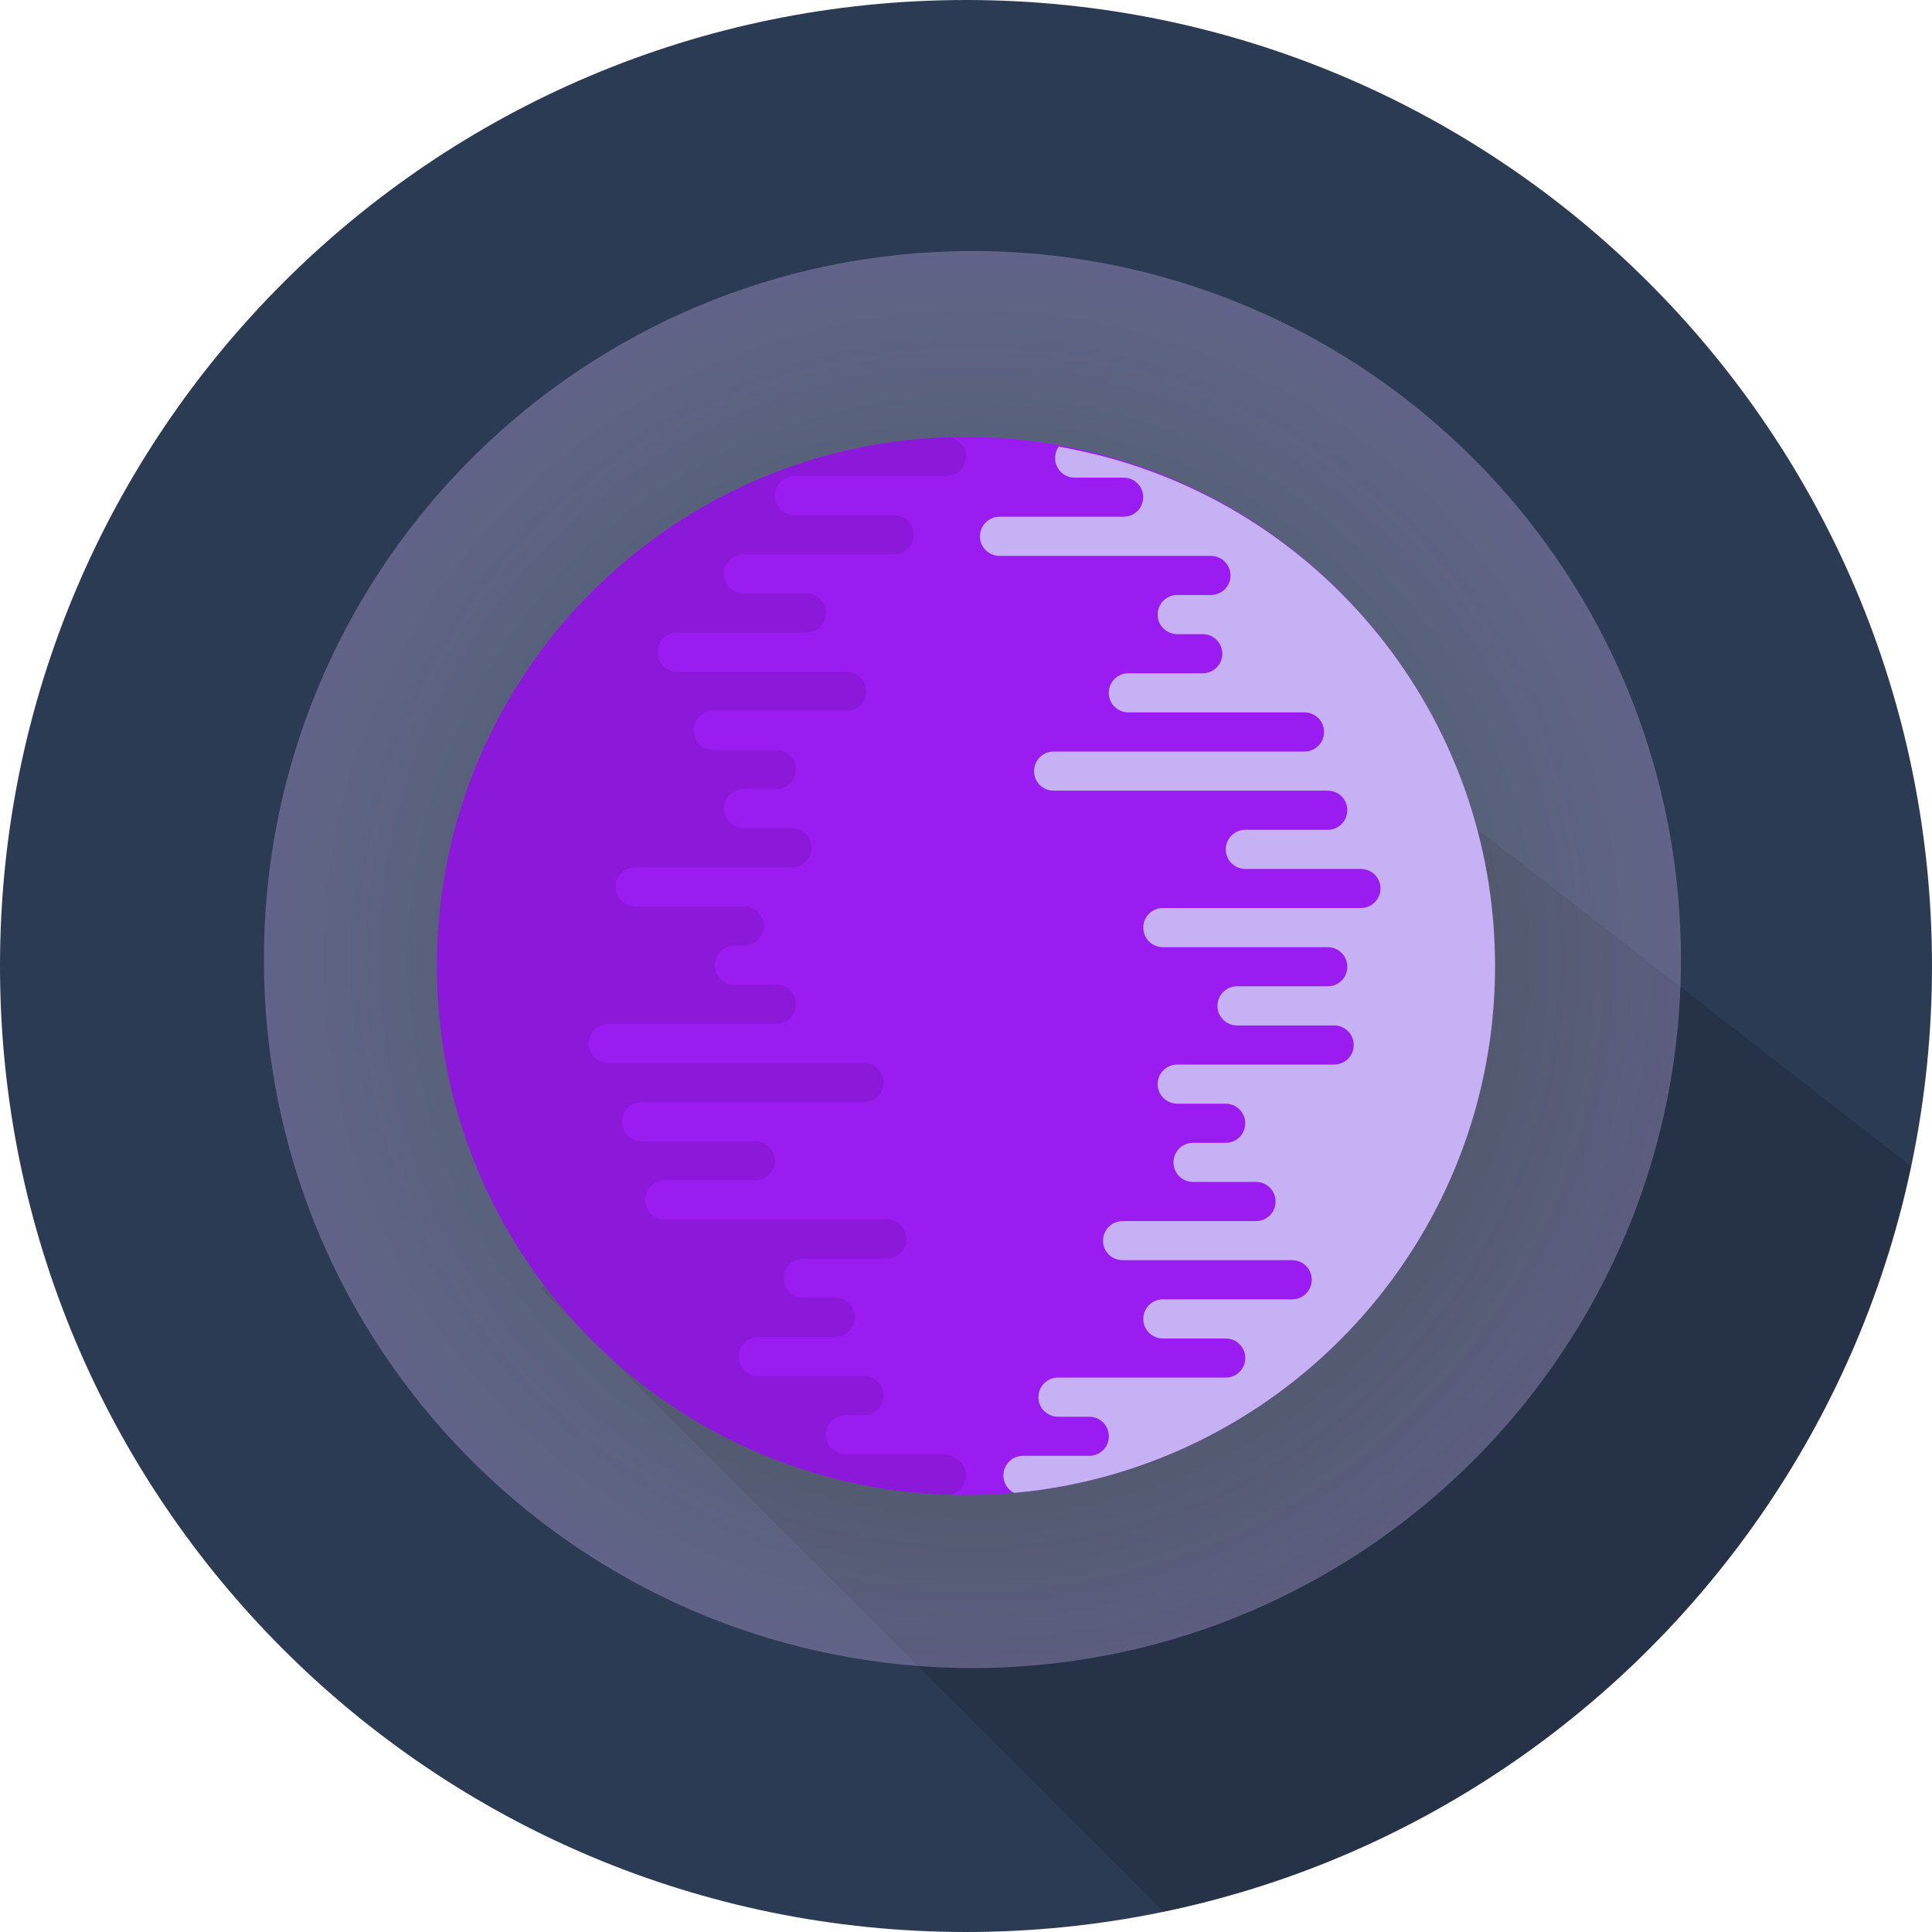
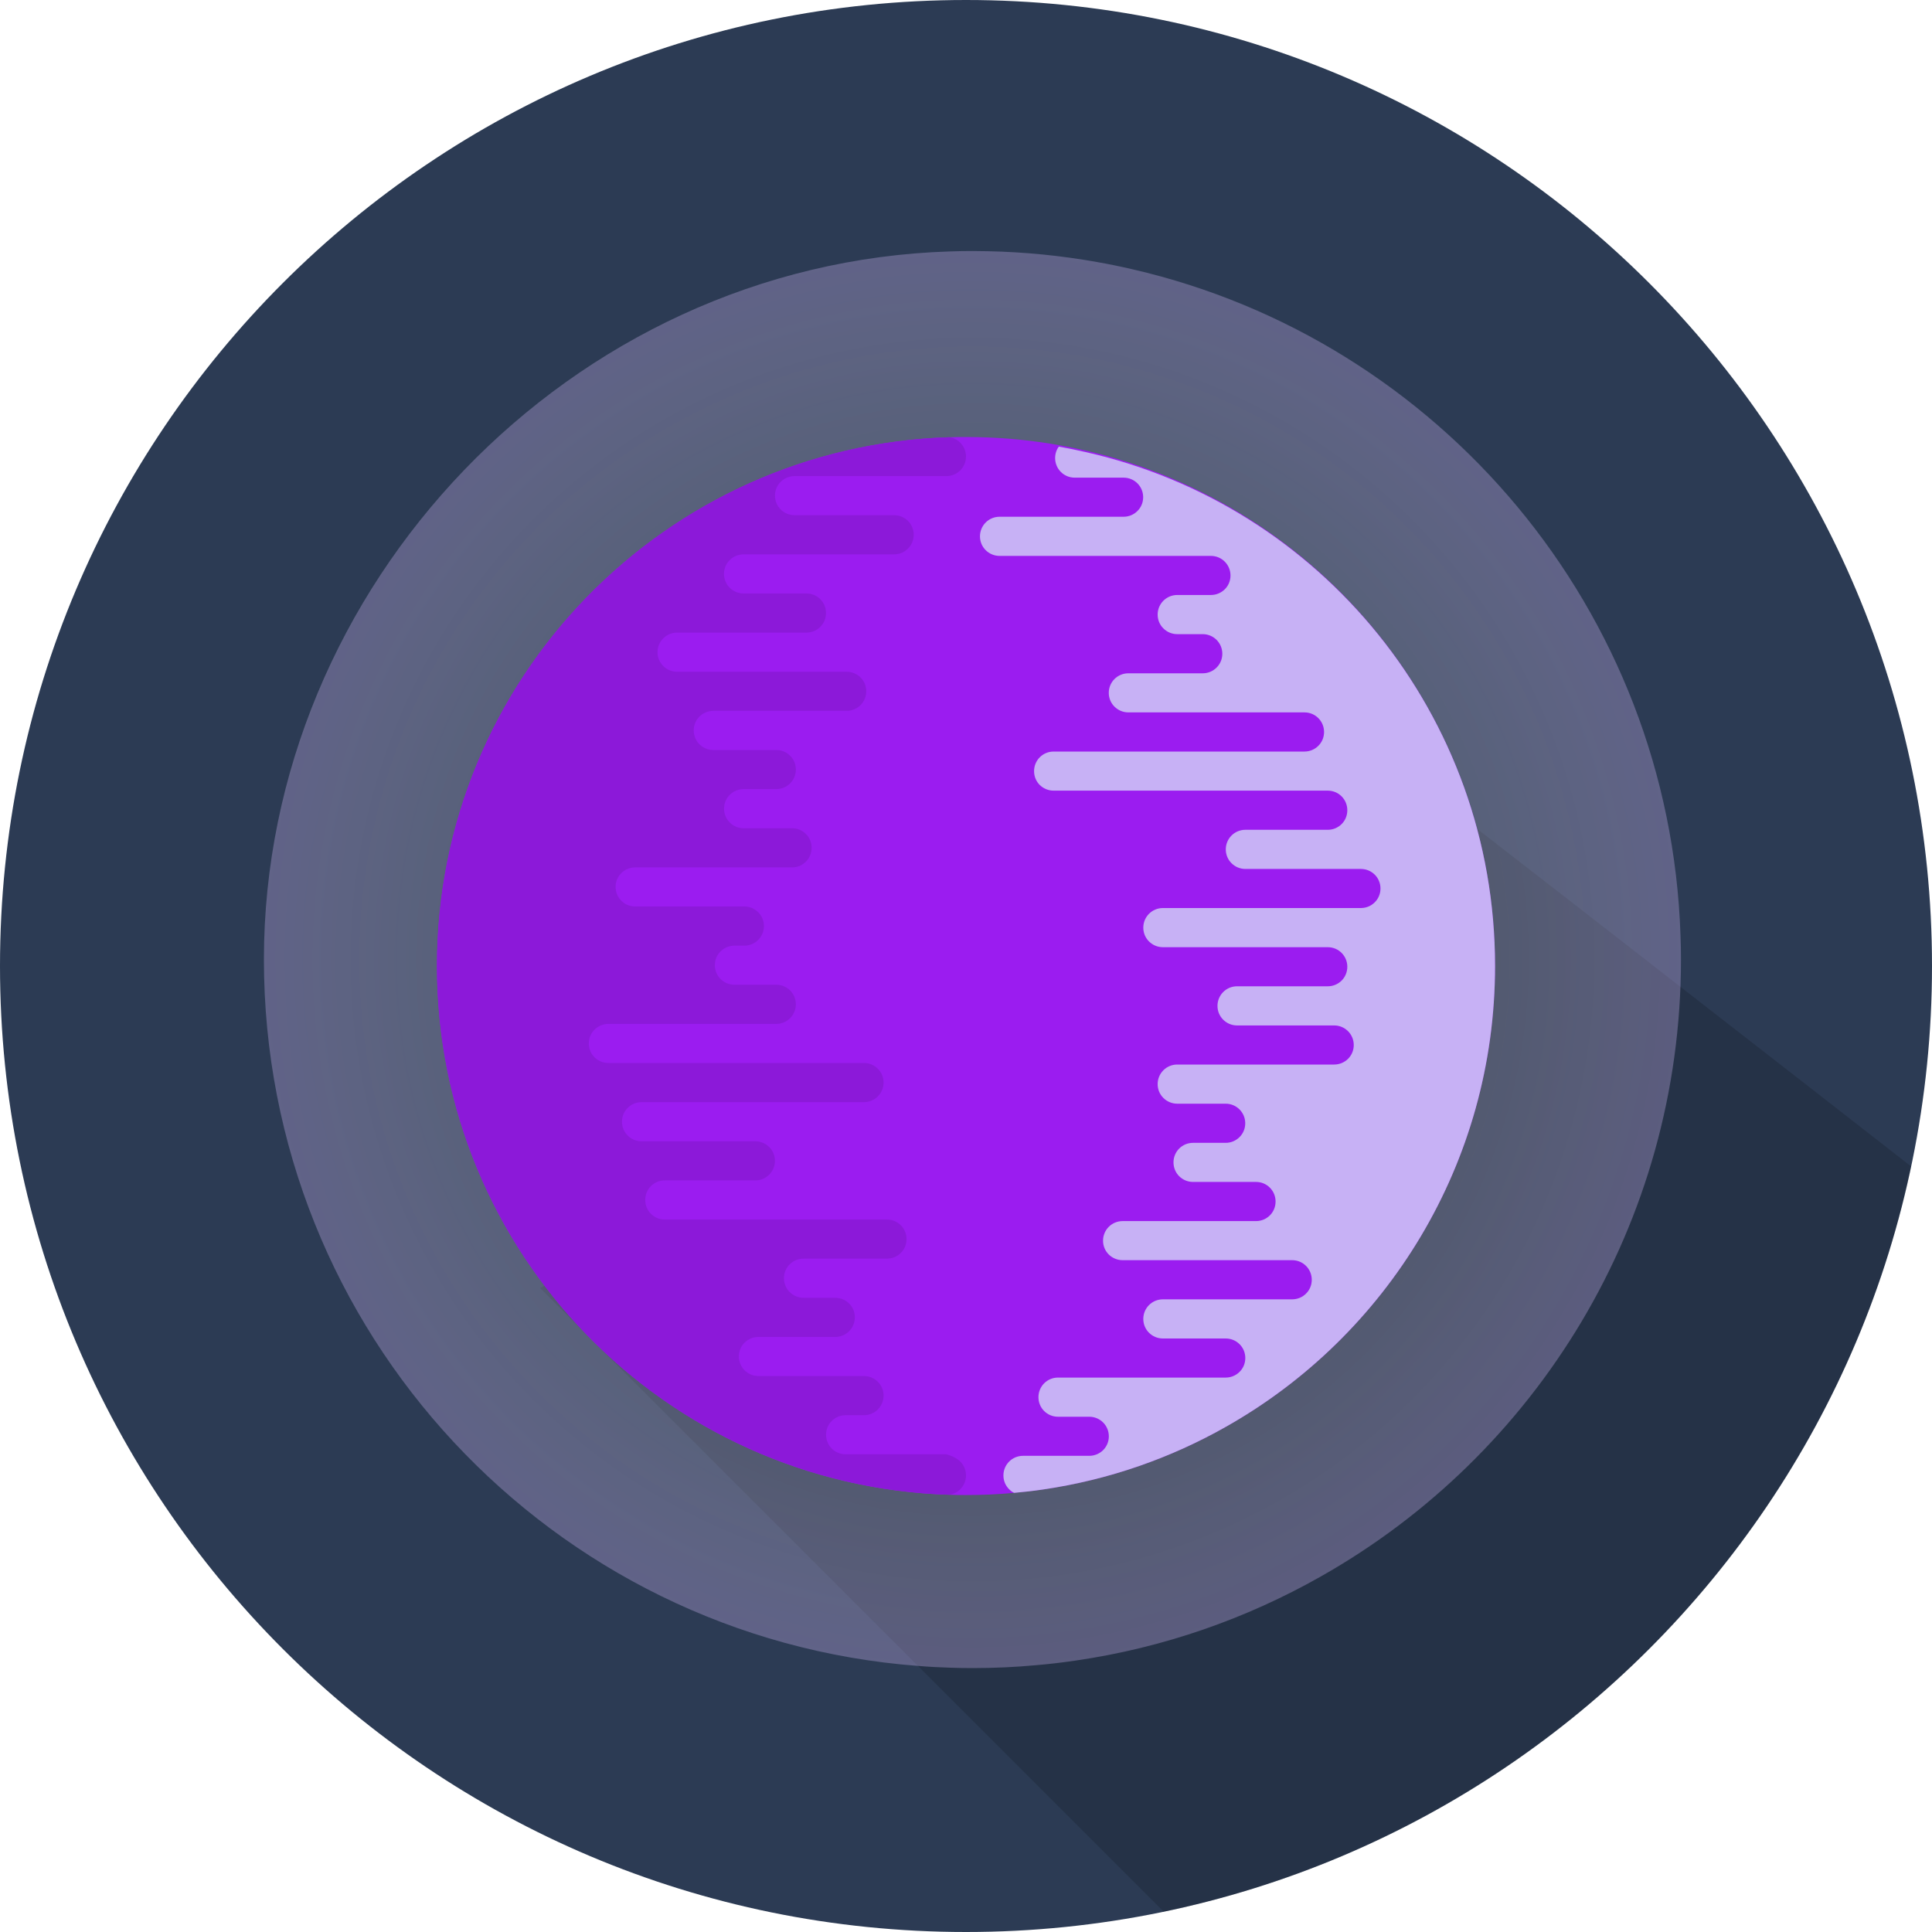
- <svg xmlns="http://www.w3.org/2000/svg" version="1.1" id="purple-planet_00000096019375299515812570000000081429442349401483_" x="0px" y="0px" viewBox="0 0 300 300" enable-background="new 0 0 300 300" xml:space="preserve">
-   <circle id="bg-circle" fill="#2C3B54" cx="150" cy="150" r="150" />
-   <path id="shadow" opacity="0.15" d="M296.76,181.12c-12.23,58.01-57.99,103.66-116.06,115.73l-96.84-96.84  c96.7-53.05,111.35-96.57,112.5-96.57C197.17,103.44,296.76,181.12,296.76,181.12z" />
-   <g id="purple-planet">
-     <radialGradient id="SVGID_1_" cx="151" cy="149" r="110.02" gradientUnits="userSpaceOnUse">
-       <stop offset="0" style="stop-color:#FFFFFF;stop-opacity:0" />
-       <stop offset="0.33" style="stop-color:#FDFCFF;stop-opacity:0.198" />
-       <stop offset="0.548" style="stop-color:#F8F3FF;stop-opacity:0.329" />
-       <stop offset="0.735" style="stop-color:#F0E4FF;stop-opacity:0.441" />
-       <stop offset="0.902" style="stop-color:#E3CFFF;stop-opacity:0.541" />
-       <stop offset="1" style="stop-color:#DABFFF;stop-opacity:0.6" />
+ <svg xmlns="http://www.w3.org/2000/svg" id="purple-planet" viewBox="0 0 300 300">
+   <defs>
+     <style>.cls-1{fill:#9b1cf0;}.cls-2{fill:#8c19d9;}.cls-3{fill:#2c3b54;}.cls-4{fill:#dcf6f7;opacity:.68;}.cls-4,.cls-5,.cls-6{isolation:isolate;}.cls-5{opacity:.15;}.cls-6{fill:url(#radial-gradient);opacity:.5;}</style>
+     <radialGradient id="radial-gradient" cx="151" cy="151" fx="151" fy="151" r="110.02" gradientTransform="translate(0 300) scale(1 -1)" gradientUnits="userSpaceOnUse">
+       <stop offset="0" stop-color="#fff" stop-opacity="0" />
+       <stop offset=".33" stop-color="#fdfcff" stop-opacity=".2" />
+       <stop offset=".55" stop-color="#f8f3ff" stop-opacity=".33" />
+       <stop offset=".73" stop-color="#f0e4ff" stop-opacity=".44" />
+       <stop offset=".9" stop-color="#e3cfff" stop-opacity=".54" />
+       <stop offset="1" stop-color="#dabfff" stop-opacity=".6" />
    </radialGradient>
-     <path opacity="0.5" fill="url(#SVGID_1_)" d="M261.02,148.99c0,41.1-22.54,76.95-55.95,95.82c-11.56,6.55-24.41,11.06-38.09,13.05   c-1.99,0.29-3.97,0.53-5.99,0.7c-3.29,0.31-6.62,0.46-10,0.46c-1.15,0-2.29-0.02-3.43-0.06c-1.69-0.05-3.37-0.14-5.03-0.28   c-56.8-4.32-101.55-51.79-101.55-109.69c0-59.6,47.42-108.14,106.58-109.95c1.14-0.04,2.28-0.06,3.43-0.06   c0.81,0,1.61,0.02,2.41,0.03c5.76,0.12,11.4,0.69,16.9,1.67c1.89,0.33,3.74,0.71,5.58,1.14c47.64,11,83.42,52.94,85.07,103.49   C261,146.53,261.02,147.76,261.02,148.99z" />
-     <path fill="#9B1CF0" d="M232.15,149.99c0,30.69-16.83,57.46-41.77,71.55c-8.63,4.89-18.22,8.26-28.44,9.75   c-1.48,0.22-2.97,0.39-4.47,0.52c-2.46,0.23-4.94,0.34-7.46,0.34c-0.86,0-1.71-0.01-2.56-0.04c-44.18-1.35-79.58-37.61-79.58-82.11   c0-44.5,35.4-80.74,79.58-82.1c0.85-0.03,1.7-0.04,2.56-0.04c0.6,0,1.2,0.01,1.8,0.02c4.3,0.09,8.51,0.51,12.62,1.24   c1.41,0.25,2.79,0.53,4.17,0.85C205.01,78.38,232.15,111.02,232.15,149.99z" />
-     <path fill="#8C19D9" d="M149.11,226.95c0.56,0.55,0.89,1.31,0.89,2.15c0,1.52-1.11,2.78-2.58,3   c-44.18-1.35-79.58-37.61-79.58-82.11c0-44.5,35.4-80.74,79.58-82.1c1.46,0.22,2.58,1.48,2.58,3c0,1.68-1.36,3.04-3.04,3.04h-23.58   c-0.84,0-1.6,0.34-2.15,0.88c-0.56,0.55-0.89,1.31-0.89,2.15c0,1.68,1.36,3.04,3.04,3.04h15.46c0.84,0,1.6,0.34,2.15,0.89   c0.56,0.55,0.89,1.31,0.89,2.15c0,1.68-1.36,3.04-3.04,3.04h-23.38c-0.84,0-1.6,0.34-2.15,0.89c-0.56,0.55-0.89,1.31-0.89,2.15   c0,1.68,1.36,3.03,3.04,3.03h9.77c0.84,0,1.59,0.34,2.15,0.89c0.55,0.55,0.88,1.31,0.88,2.15c0,1.68-1.35,3.04-3.03,3.04h-20.09   c-0.84,0-1.6,0.34-2.15,0.89c-0.56,0.55-0.89,1.31-0.89,2.15c0,1.68,1.36,3.04,3.04,3.04h26.33c0.84,0,1.6,0.34,2.15,0.88   c0.56,0.55,0.89,1.31,0.89,2.15c0,1.68-1.36,3.04-3.04,3.04h-20.71c-0.84,0-1.6,0.34-2.15,0.89c-0.56,0.55-0.89,1.31-0.89,2.15   c0,1.68,1.36,3.04,3.04,3.04h9.78c0.84,0,1.6,0.34,2.15,0.89c0.56,0.55,0.89,1.31,0.89,2.15c0,1.68-1.36,3.03-3.04,3.03h-5.07   c-0.84,0-1.6,0.34-2.15,0.89c-0.56,0.55-0.89,1.31-0.89,2.15c0,1.68,1.36,3.04,3.04,3.04h7.52c0.84,0,1.6,0.34,2.15,0.89   c0.56,0.55,0.89,1.31,0.89,2.15c0,1.68-1.36,3.04-3.04,3.04H98.63c-0.84,0-1.6,0.34-2.15,0.88c-0.56,0.55-0.89,1.31-0.89,2.15   c0,1.68,1.36,3.04,3.04,3.04h16.95c0.84,0,1.6,0.34,2.15,0.89c0.56,0.55,0.89,1.31,0.89,2.15c0,1.68-1.36,3.04-3.04,3.04h-1.54   c-0.84,0-1.6,0.34-2.15,0.89c-0.56,0.55-0.89,1.31-0.89,2.14c0,1.68,1.36,3.04,3.04,3.04h6.5c0.84,0,1.6,0.34,2.15,0.89   c0.56,0.55,0.89,1.31,0.89,2.15c0,1.68-1.36,3.04-3.04,3.04H94.47c-0.84,0-1.6,0.34-2.15,0.89c-0.56,0.55-0.89,1.31-0.89,2.15   c0,1.68,1.36,3.03,3.04,3.03h39.69c0.84,0,1.6,0.34,2.15,0.89c0.56,0.55,0.89,1.31,0.89,2.15c0,1.68-1.36,3.04-3.04,3.04H99.62   c-0.84,0-1.6,0.34-2.15,0.89c-0.56,0.55-0.89,1.31-0.89,2.15c0,1.68,1.36,3.04,3.04,3.04h17.67c0.84,0,1.6,0.34,2.15,0.88   c0.56,0.56,0.89,1.31,0.89,2.15c0,1.68-1.36,3.04-3.04,3.04h-14.07c-0.84,0-1.6,0.34-2.15,0.89c-0.55,0.55-0.88,1.31-0.88,2.15   c0,1.68,1.35,3.04,3.03,3.04h34.51c0.84,0,1.6,0.34,2.15,0.89c0.56,0.55,0.89,1.31,0.89,2.15c0,1.68-1.36,3.03-3.04,3.03h-12.96   c-0.84,0-1.6,0.34-2.15,0.89c-0.56,0.55-0.89,1.31-0.89,2.15c0,1.68,1.36,3.04,3.04,3.04h4.93c0.84,0,1.6,0.34,2.15,0.89   c0.56,0.55,0.89,1.31,0.89,2.15c0,1.68-1.36,3.04-3.04,3.04h-11.93c-0.84,0-1.6,0.34-2.15,0.88c-0.56,0.56-0.89,1.31-0.89,2.15   c0,1.68,1.36,3.04,3.04,3.04h16.39c0.84,0,1.6,0.34,2.15,0.89c0.56,0.55,0.89,1.31,0.89,2.15c0,1.68-1.36,3.04-3.04,3.04h-2.85   c-0.84,0-1.6,0.34-2.15,0.89c-0.56,0.55-0.89,1.31-0.89,2.15c0,1.68,1.36,3.03,3.04,3.03h15.65   C147.8,226.06,148.56,226.4,149.11,226.95z" />
-     <path opacity="0.68" fill="#DCF6F7" d="M232.15,149.99c0,30.69-16.83,57.46-41.77,71.55c-8.63,4.89-18.22,8.26-28.44,9.75   c-1.48,0.22-2.97,0.39-4.47,0.52c-0.28-0.13-0.55-0.33-0.77-0.56c-0.56-0.55-0.89-1.31-0.89-2.15c0-1.68,1.36-3.04,3.04-3.04h10.29   c0.84,0,1.6-0.34,2.15-0.88c0.56-0.56,0.89-1.31,0.89-2.15c0-1.68-1.36-3.04-3.04-3.04h-4.86c-0.84,0-1.6-0.34-2.15-0.89   c-0.55-0.55-0.88-1.31-0.88-2.15c0-1.68,1.35-3.04,3.03-3.04h26.05c0.84,0,1.6-0.34,2.15-0.89c0.56-0.55,0.89-1.31,0.89-2.15   c0-1.68-1.36-3.03-3.04-3.03h-9.76c-0.84,0-1.6-0.34-2.15-0.89c-0.56-0.55-0.89-1.31-0.89-2.15c0-1.68,1.36-3.04,3.04-3.04h20.08   c0.84,0,1.6-0.34,2.15-0.89c0.56-0.55,0.89-1.31,0.89-2.15c0-1.68-1.36-3.04-3.04-3.04h-26.33c-0.84,0-1.6-0.34-2.15-0.88   c-0.56-0.56-0.89-1.31-0.89-2.15c0-1.68,1.36-3.04,3.04-3.04h20.72c0.84,0,1.59-0.34,2.15-0.89c0.55-0.55,0.88-1.31,0.88-2.15   c0-1.68-1.35-3.04-3.03-3.04h-9.79c-0.84,0-1.6-0.34-2.15-0.89c-0.55-0.55-0.88-1.31-0.88-2.15c0-1.68,1.35-3.03,3.03-3.03h5.07   c0.84,0,1.6-0.34,2.15-0.89c0.56-0.55,0.89-1.31,0.89-2.15c0-1.68-1.36-3.04-3.04-3.04h-7.52c-0.84,0-1.6-0.34-2.15-0.89   c-0.56-0.55-0.89-1.31-0.89-2.15c0-1.68,1.36-3.04,3.04-3.04h24.37c0.84,0,1.6-0.34,2.15-0.88c0.56-0.56,0.89-1.31,0.89-2.15   c0-1.68-1.36-3.04-3.04-3.04h-15.08c-0.84,0-1.6-0.34-2.15-0.89c-0.56-0.55-0.89-1.31-0.89-2.15c0-1.68,1.36-3.04,3.04-3.04h14.09   c0.84,0,1.6-0.34,2.15-0.89c0.55-0.55,0.88-1.31,0.88-2.15c0-1.67-1.35-3.03-3.03-3.03h-25.61c-0.84,0-1.6-0.34-2.15-0.89   c-0.56-0.55-0.89-1.31-0.89-2.15c0-1.68,1.36-3.04,3.04-3.04h30.75c0.84,0,1.6-0.34,2.15-0.89c0.56-0.55,0.89-1.31,0.89-2.15   c0-1.68-1.36-3.03-3.04-3.03h-17.94c-0.84,0-1.6-0.34-2.15-0.89c-0.56-0.55-0.89-1.31-0.89-2.15c0-1.68,1.36-3.04,3.04-3.04h12.8   c0.84,0,1.6-0.34,2.15-0.89c0.55-0.55,0.88-1.31,0.88-2.15c0-1.68-1.35-3.04-3.03-3.04H163.6c-0.84,0-1.59-0.34-2.15-0.88   c-0.55-0.55-0.88-1.31-0.88-2.15c0-1.68,1.35-3.04,3.03-3.04h38.96c0.84,0,1.6-0.34,2.15-0.89c0.56-0.55,0.89-1.31,0.89-2.15   c0-1.68-1.36-3.04-3.04-3.04h-27.35c-0.84,0-1.6-0.34-2.15-0.89c-0.56-0.55-0.89-1.31-0.89-2.15c0-1.68,1.36-3.03,3.04-3.03h11.55   c0.84,0,1.6-0.34,2.15-0.89c0.56-0.55,0.89-1.31,0.89-2.15c0-1.68-1.36-3.04-3.04-3.04h-3.96c-0.84,0-1.6-0.34-2.15-0.89   c-0.56-0.55-0.89-1.31-0.89-2.15c0-1.68,1.36-3.04,3.04-3.04h5.23c0.84,0,1.6-0.34,2.15-0.88c0.56-0.55,0.89-1.31,0.89-2.15   c0-1.68-1.36-3.04-3.04-3.04h-32.82c-0.84,0-1.6-0.34-2.15-0.89c-0.56-0.55-0.89-1.31-0.89-2.15c0-1.68,1.36-3.04,3.04-3.04h19.26   c0.84,0,1.6-0.34,2.15-0.89c0.56-0.55,0.89-1.31,0.89-2.15c0-1.68-1.36-3.03-3.04-3.03h-7.6c-1.68,0-3.03-1.36-3.03-3.04   c0-0.67,0.21-1.29,0.57-1.78c1.41,0.25,2.79,0.53,4.17,0.85C205.01,78.38,232.15,111.02,232.15,149.99z" />
+   </defs>
+   <circle id="bg-circle" class="cls-3" cx="150" cy="150" r="150" />
+   <path id="shadow" class="cls-5" d="M296.76,181.12c-12.23,58.01-57.99,103.66-116.06,115.73l-96.84-96.84c96.7-53.05,111.35-96.57,112.5-96.57,.81,0,100.4,77.68,100.4,77.68Z" />
+   <g id="purple-planet-2">
+     <path class="cls-6" d="M261.02,148.99c0,41.1-22.54,76.95-55.95,95.82-11.56,6.55-24.41,11.06-38.09,13.05-1.99,.29-3.97,.53-5.99,.7-3.29,.31-6.62,.46-10,.46-1.15,0-2.29-.02-3.43-.06-1.69-.05-3.37-.14-5.03-.28-56.8-4.32-101.55-51.79-101.55-109.69S88.4,40.85,147.56,39.04c1.14-.04,2.28-.06,3.43-.06,.81,0,1.61,.02,2.41,.03,5.76,.12,11.4,.69,16.9,1.67,1.89,.33,3.74,.71,5.58,1.14,47.64,11,83.42,52.94,85.07,103.49,.05,1.22,.07,2.45,.07,3.68Z" />
+     <path class="cls-1" d="M232.15,149.99c0,30.69-16.83,57.46-41.77,71.55-8.63,4.89-18.22,8.26-28.44,9.75-1.48,.22-2.97,.39-4.47,.52-2.46,.23-4.94,.34-7.46,.34-.86,0-1.71,0-2.56-.04-44.18-1.35-79.58-37.61-79.58-82.11s35.4-80.74,79.58-82.1c.85-.03,1.7-.04,2.56-.04,.6,0,1.2,.01,1.8,.02,4.3,.09,8.51,.51,12.62,1.24,1.41,.25,2.79,.53,4.17,.85,36.41,8.41,63.55,41.05,63.55,80.02Z" />
+     <path class="cls-2" d="M149.11,226.95c.56,.55,.89,1.31,.89,2.15,0,1.52-1.11,2.78-2.58,3-44.18-1.35-79.58-37.61-79.58-82.11s35.4-80.74,79.58-82.1c1.46,.22,2.58,1.48,2.58,3,0,1.68-1.36,3.04-3.04,3.04h-23.58c-.84,0-1.6,.34-2.15,.88-.56,.55-.89,1.31-.89,2.15,0,1.68,1.36,3.04,3.04,3.04h15.46c.84,0,1.6,.34,2.15,.89,.56,.55,.89,1.31,.89,2.15,0,1.68-1.36,3.04-3.04,3.04h-23.38c-.84,0-1.6,.34-2.15,.89-.56,.55-.89,1.31-.89,2.15,0,1.68,1.36,3.03,3.04,3.03h9.77c.84,0,1.59,.34,2.15,.89,.55,.55,.88,1.31,.88,2.15,0,1.68-1.35,3.04-3.03,3.04h-20.09c-.84,0-1.6,.34-2.15,.89-.56,.55-.89,1.31-.89,2.15,0,1.68,1.36,3.04,3.04,3.04h26.33c.84,0,1.6,.34,2.15,.88,.56,.55,.89,1.31,.89,2.15,0,1.68-1.36,3.04-3.04,3.04h-20.71c-.84,0-1.6,.34-2.15,.89-.56,.55-.89,1.31-.89,2.15,0,1.68,1.36,3.04,3.04,3.04h9.78c.84,0,1.6,.34,2.15,.89,.56,.55,.89,1.31,.89,2.15,0,1.68-1.36,3.03-3.04,3.03h-5.07c-.84,0-1.6,.34-2.15,.89-.56,.55-.89,1.31-.89,2.15,0,1.68,1.36,3.04,3.04,3.04h7.52c.84,0,1.6,.34,2.15,.89,.56,.55,.89,1.31,.89,2.15,0,1.68-1.36,3.04-3.04,3.04h-24.36c-.84,0-1.6,.34-2.15,.88-.56,.55-.89,1.31-.89,2.15,0,1.68,1.36,3.04,3.04,3.04h16.95c.84,0,1.6,.34,2.15,.89,.56,.55,.89,1.31,.89,2.15,0,1.68-1.36,3.04-3.04,3.04h-1.54c-.84,0-1.6,.34-2.15,.89-.56,.55-.89,1.31-.89,2.14,0,1.68,1.36,3.04,3.04,3.04h6.5c.84,0,1.6,.34,2.15,.89,.56,.55,.89,1.31,.89,2.15,0,1.68-1.36,3.04-3.04,3.04h-26.07c-.84,0-1.6,.34-2.15,.89-.56,.55-.89,1.31-.89,2.15,0,1.68,1.36,3.03,3.04,3.03h39.69c.84,0,1.6,.34,2.15,.89,.56,.55,.89,1.31,.89,2.15,0,1.68-1.36,3.04-3.04,3.04h-34.54c-.84,0-1.6,.34-2.15,.89-.56,.55-.89,1.31-.89,2.15,0,1.68,1.36,3.04,3.04,3.04h17.67c.84,0,1.6,.34,2.15,.88,.56,.56,.89,1.31,.89,2.15,0,1.68-1.36,3.04-3.04,3.04h-14.07c-.84,0-1.6,.34-2.15,.89s-.88,1.31-.88,2.15c0,1.68,1.35,3.04,3.03,3.04h34.51c.84,0,1.6,.34,2.15,.89,.56,.55,.89,1.31,.89,2.15,0,1.68-1.36,3.03-3.04,3.03h-12.96c-.84,0-1.6,.34-2.15,.89-.56,.55-.89,1.31-.89,2.15,0,1.68,1.36,3.04,3.04,3.04h4.93c.84,0,1.6,.34,2.15,.89,.56,.55,.89,1.31,.89,2.15,0,1.68-1.36,3.04-3.04,3.04h-11.93c-.84,0-1.6,.34-2.15,.88-.56,.56-.89,1.31-.89,2.15,0,1.68,1.36,3.04,3.04,3.04h16.39c.84,0,1.6,.34,2.15,.89,.56,.55,.89,1.31,.89,2.15,0,1.68-1.36,3.04-3.04,3.04h-2.85c-.84,0-1.6,.34-2.15,.89-.56,.55-.89,1.31-.89,2.15,0,1.68,1.36,3.03,3.04,3.03h15.65c.84,.24,1.6,.58,2.15,1.13Z" />
+     <path class="cls-4" d="M232.15,149.99c0,30.69-16.83,57.46-41.77,71.55-8.63,4.89-18.22,8.26-28.44,9.75-1.48,.22-2.97,.39-4.47,.52-.28-.13-.55-.33-.77-.56-.56-.55-.89-1.31-.89-2.15,0-1.68,1.36-3.04,3.04-3.04h10.29c.84,0,1.6-.34,2.15-.88,.56-.56,.89-1.31,.89-2.15,0-1.68-1.36-3.04-3.04-3.04h-4.86c-.84,0-1.6-.34-2.15-.89-.55-.55-.88-1.31-.88-2.15,0-1.68,1.35-3.04,3.03-3.04h26.05c.84,0,1.6-.34,2.15-.89,.56-.55,.89-1.31,.89-2.15,0-1.68-1.36-3.03-3.04-3.03h-9.76c-.84,0-1.6-.34-2.15-.89-.56-.55-.89-1.31-.89-2.15,0-1.68,1.36-3.04,3.04-3.04h20.08c.84,0,1.6-.34,2.15-.89,.56-.55,.89-1.31,.89-2.15,0-1.68-1.36-3.04-3.04-3.04h-26.33c-.84,0-1.6-.34-2.15-.88-.56-.56-.89-1.31-.89-2.15,0-1.68,1.36-3.04,3.04-3.04h20.72c.84,0,1.59-.34,2.15-.89,.55-.55,.88-1.31,.88-2.15,0-1.68-1.35-3.04-3.03-3.04h-9.79c-.84,0-1.6-.34-2.15-.89-.55-.55-.88-1.31-.88-2.15,0-1.68,1.35-3.03,3.03-3.03h5.07c.84,0,1.6-.34,2.15-.89,.56-.55,.89-1.31,.89-2.15,0-1.68-1.36-3.04-3.04-3.04h-7.52c-.84,0-1.6-.34-2.15-.89-.56-.55-.89-1.31-.89-2.15,0-1.68,1.36-3.04,3.04-3.04h24.37c.84,0,1.6-.34,2.15-.88,.56-.56,.89-1.31,.89-2.15,0-1.68-1.36-3.04-3.04-3.04h-15.08c-.84,0-1.6-.34-2.15-.89-.56-.55-.89-1.31-.89-2.15,0-1.68,1.36-3.04,3.04-3.04h14.09c.84,0,1.6-.34,2.15-.89,.55-.55,.88-1.31,.88-2.15,0-1.67-1.35-3.03-3.03-3.03h-25.61c-.84,0-1.6-.34-2.15-.89-.56-.55-.89-1.31-.89-2.15,0-1.68,1.36-3.04,3.04-3.04h30.75c.84,0,1.6-.34,2.15-.89,.56-.55,.89-1.31,.89-2.15,0-1.68-1.36-3.03-3.04-3.03h-17.94c-.84,0-1.6-.34-2.15-.89-.56-.55-.89-1.31-.89-2.15,0-1.68,1.36-3.04,3.04-3.04h12.8c.84,0,1.6-.34,2.15-.89,.55-.55,.88-1.31,.88-2.15,0-1.68-1.35-3.04-3.03-3.04h-42.58c-.84,0-1.59-.34-2.15-.88-.55-.55-.88-1.31-.88-2.15,0-1.68,1.35-3.04,3.03-3.04h38.96c.84,0,1.6-.34,2.15-.89,.56-.55,.89-1.31,.89-2.15,0-1.68-1.36-3.04-3.04-3.04h-27.35c-.84,0-1.6-.34-2.15-.89-.56-.55-.89-1.31-.89-2.15,0-1.68,1.36-3.03,3.04-3.03h11.55c.84,0,1.6-.34,2.15-.89,.56-.55,.89-1.31,.89-2.15,0-1.68-1.36-3.04-3.04-3.04h-3.96c-.84,0-1.6-.34-2.15-.89-.56-.55-.89-1.31-.89-2.15,0-1.68,1.36-3.04,3.04-3.04h5.23c.84,0,1.6-.34,2.15-.88,.56-.55,.89-1.31,.89-2.15,0-1.68-1.36-3.04-3.04-3.04h-32.82c-.84,0-1.6-.34-2.15-.89-.56-.55-.89-1.31-.89-2.15,0-1.68,1.36-3.04,3.04-3.04h19.26c.84,0,1.6-.34,2.15-.89,.56-.55,.89-1.31,.89-2.15,0-1.68-1.36-3.03-3.04-3.03h-7.6c-1.68,0-3.03-1.36-3.03-3.04,0-.67,.21-1.29,.57-1.78,1.41,.25,2.79,.53,4.17,.85,36.43,8.18,63.57,40.82,63.57,79.79Z" />
  </g>
</svg>
